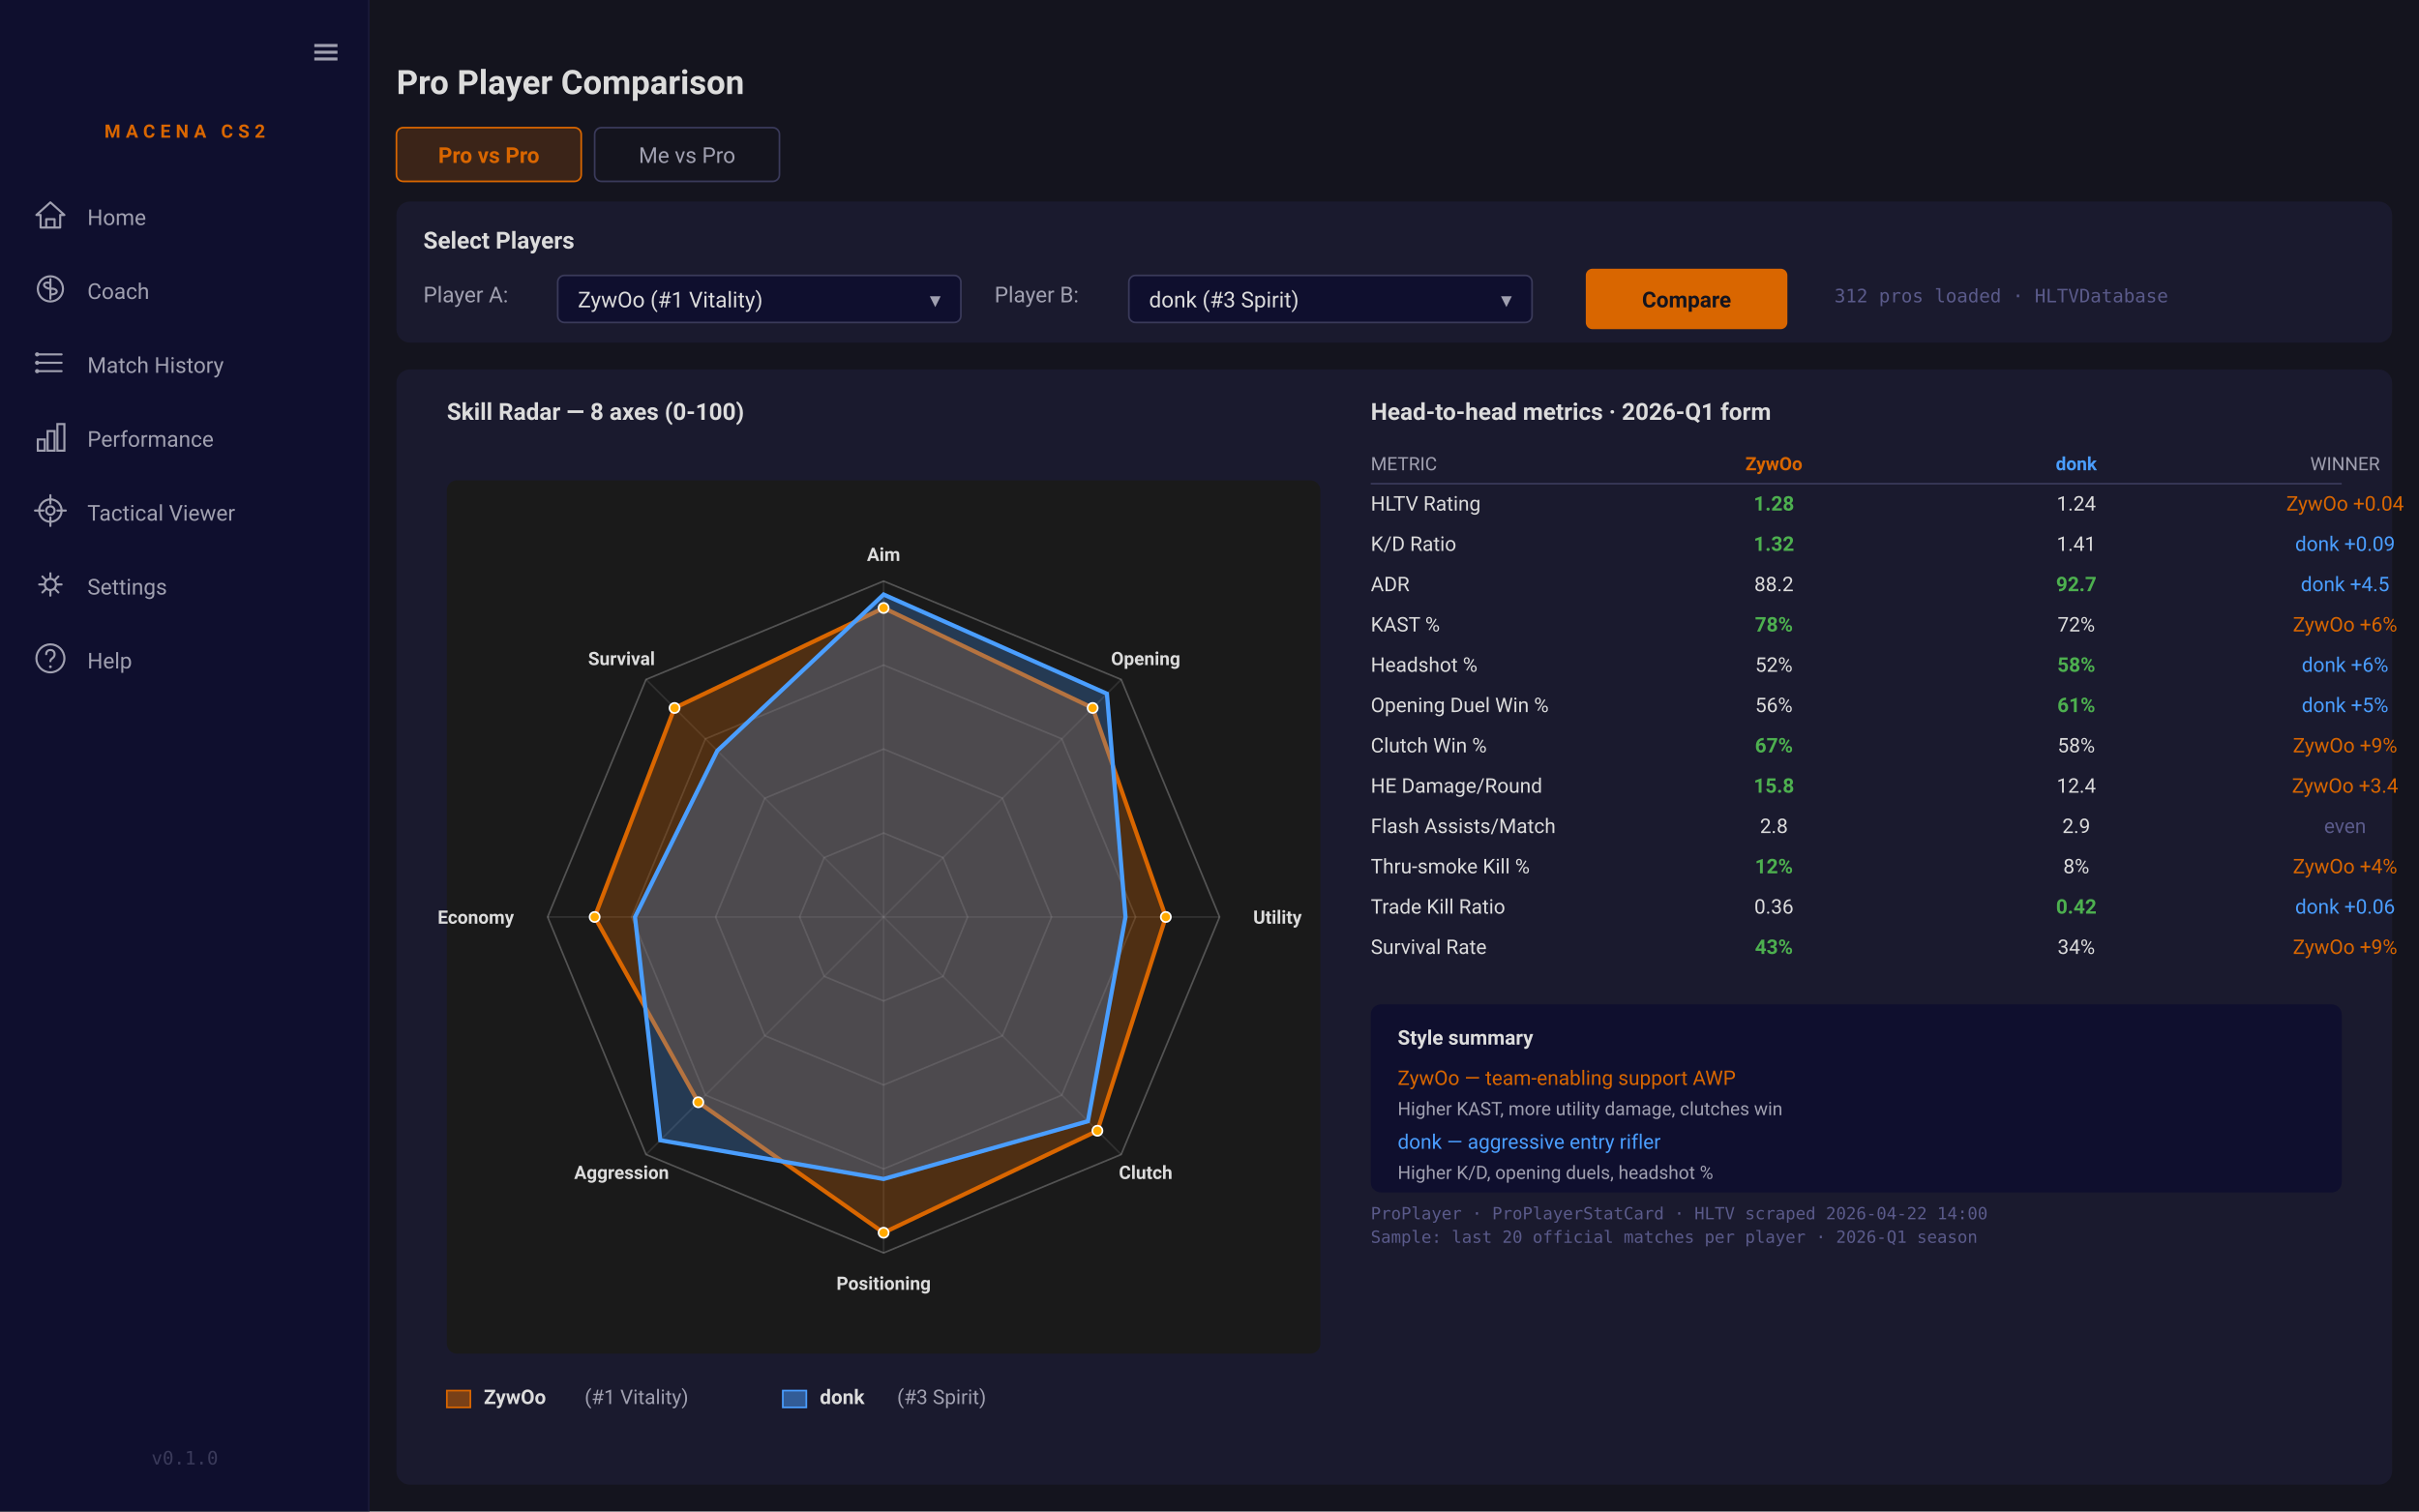
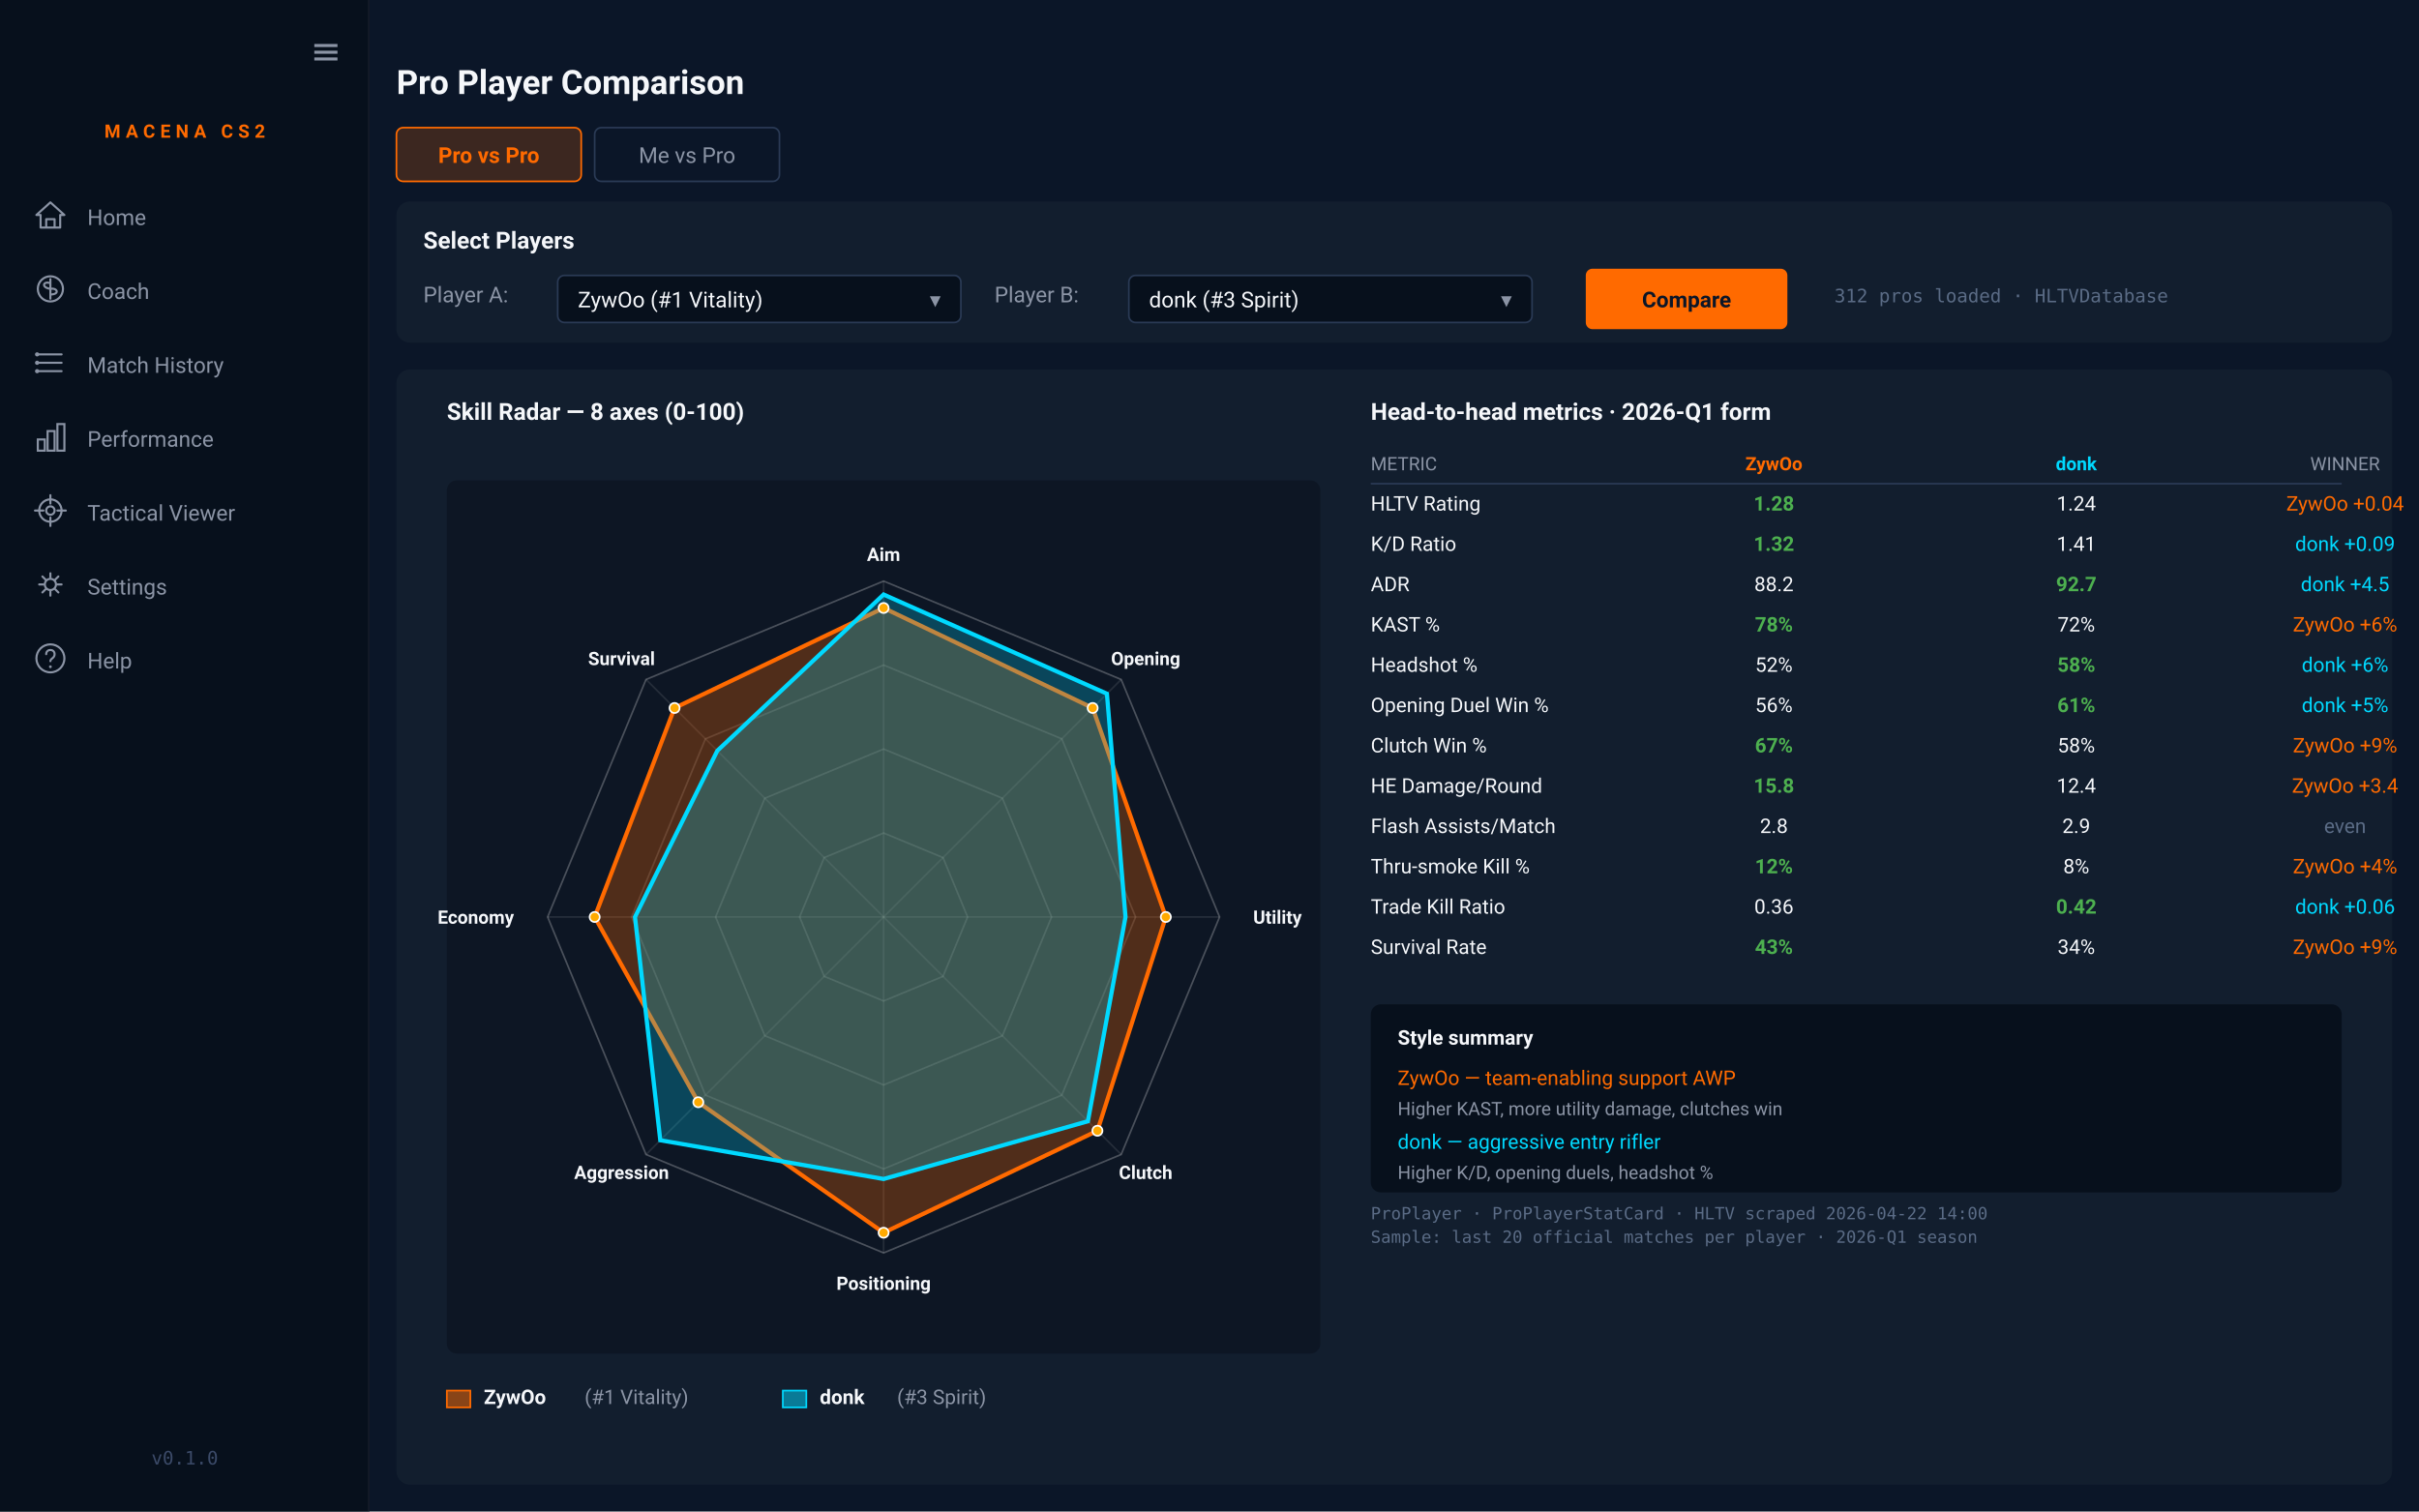
<svg xmlns="http://www.w3.org/2000/svg" viewBox="0 0 1440 900" font-family="Roboto, Inter, system-ui, sans-serif">
  <defs>
    <symbol id="ic-home" viewBox="0 0 24 24">
      <path d="M12 3 L22 12 L19 12 L19 21 L5 21 L5 12 L2 12 Z M9 15 L15 15 L15 21 L9 21 Z" fill="none" stroke="currentColor" stroke-width="1.5" stroke-linejoin="round" />
    </symbol>
    <symbol id="ic-brain" viewBox="0 0 24 24">
      <circle cx="12" cy="12" r="9" fill="none" stroke="currentColor" stroke-width="1.5" />
      <path d="M12 5 L12 19 M12 8 C7 6 5 11 12 12 M12 12 C17 11 19 16 12 16" fill="none" stroke="currentColor" stroke-width="1.5" stroke-linecap="round" />
    </symbol>
    <symbol id="ic-list" viewBox="0 0 24 24">
      <path d="M4 6 L20 6 M4 12 L20 12 M4 18 L20 18" fill="none" stroke="currentColor" stroke-width="1.5" stroke-linecap="round" />
      <circle cx="2.5" cy="6" r="1.5" fill="currentColor" />
      <circle cx="2.5" cy="12" r="1.5" fill="currentColor" />
      <circle cx="2.5" cy="18" r="1.5" fill="currentColor" />
    </symbol>
    <symbol id="ic-chart" viewBox="0 0 24 24">
      <rect x="3" y="14" width="5" height="8" fill="none" stroke="currentColor" stroke-width="1.5" />
      <rect x="10" y="8" width="5" height="14" fill="none" stroke="currentColor" stroke-width="1.5" />
      <rect x="17" y="3" width="5" height="19" fill="none" stroke="currentColor" stroke-width="1.5" />
    </symbol>
    <symbol id="ic-cross" viewBox="0 0 24 24">
      <circle cx="12" cy="12" r="8" fill="none" stroke="currentColor" stroke-width="1.5" />
      <circle cx="12" cy="12" r="3" fill="none" stroke="currentColor" stroke-width="1.5" />
      <path d="M12 1 L12 7 M12 17 L12 23 M1 12 L7 12 M17 12 L23 12" stroke="currentColor" stroke-width="1.5" stroke-linecap="round" />
    </symbol>
    <symbol id="ic-gear" viewBox="0 0 24 24">
      <circle cx="12" cy="12" r="4" fill="none" stroke="currentColor" stroke-width="1.5" />
      <path d="M12 4 L12 7 M12 17 L12 20 M4 12 L7 12 M17 12 L20 12 M6.3 6.3 L8.5 8.5 M15.5 15.5 L17.7 17.7 M6.3 17.7 L8.5 15.5 M15.5 8.5 L17.7 6.3" stroke="currentColor" stroke-width="1.5" stroke-linecap="round" />
    </symbol>
    <symbol id="ic-help" viewBox="0 0 24 24">
      <circle cx="12" cy="12" r="10" fill="none" stroke="currentColor" stroke-width="1.5" />
      <path d="M9 9 C9 5 15 5 15 9 C15 12 12 12 12 14" fill="none" stroke="currentColor" stroke-width="1.5" stroke-linecap="round" />
      <circle cx="12" cy="18" r="1" fill="currentColor" />
    </symbol>
  </defs>
-   <rect width="1440" height="900" fill="#14141e" />
+   <rect width="1440" height="900" fill="#0B1628" />
  <g>
-     <rect width="220" height="900" fill="#0f0f2e" />
+     <rect width="220" height="900" fill="#07101C" />
    <rect x="219" width="1" height="900" fill="rgba(255,255,255,0.05)" />
    <g transform="translate(176,12)">
-       <text x="18" y="26" text-anchor="middle" fill="#a0a0b0" font-size="22">≡</text>
-     </g>
-     <text x="110" y="82" text-anchor="middle" fill="#d96600" font-size="11" letter-spacing="3" font-weight="700">MACENA CS2</text>
+       <text x="18" y="26" text-anchor="middle" fill="#8B94A5" font-size="22">≡</text>
+     </g>
+     <text x="110" y="82" text-anchor="middle" fill="#FF6A00" font-size="11" letter-spacing="3" font-weight="700">MACENA CS2</text>
    <g transform="translate(8,108)" font-size="13">
-       <g color="#a0a0b0">
+       <g color="#8B94A5">
        <g transform="translate(12,10)">
          <use href="#ic-home" width="20" height="20" />
        </g>
-         <text x="44" y="26" fill="#a0a0b0">Home</text>
-       </g>
-       <g transform="translate(0,44)" color="#a0a0b0">
+         <text x="44" y="26" fill="#8B94A5">Home</text>
+       </g>
+       <g transform="translate(0,44)" color="#8B94A5">
        <g transform="translate(12,10)">
          <use href="#ic-brain" width="20" height="20" />
        </g>
-         <text x="44" y="26" fill="#a0a0b0">Coach</text>
-       </g>
-       <g transform="translate(0,88)" color="#a0a0b0">
+         <text x="44" y="26" fill="#8B94A5">Coach</text>
+       </g>
+       <g transform="translate(0,88)" color="#8B94A5">
        <g transform="translate(12,10)">
          <use href="#ic-list" width="20" height="20" />
        </g>
-         <text x="44" y="26" fill="#a0a0b0">Match History</text>
-       </g>
-       <g transform="translate(0,132)" color="#a0a0b0">
+         <text x="44" y="26" fill="#8B94A5">Match History</text>
+       </g>
+       <g transform="translate(0,132)" color="#8B94A5">
        <g transform="translate(12,10)">
          <use href="#ic-chart" width="20" height="20" />
        </g>
-         <text x="44" y="26" fill="#a0a0b0">Performance</text>
-       </g>
-       <g transform="translate(0,176)" color="#a0a0b0">
+         <text x="44" y="26" fill="#8B94A5">Performance</text>
+       </g>
+       <g transform="translate(0,176)" color="#8B94A5">
        <g transform="translate(12,10)">
          <use href="#ic-cross" width="20" height="20" />
        </g>
-         <text x="44" y="26" fill="#a0a0b0">Tactical Viewer</text>
-       </g>
-       <g transform="translate(0,220)" color="#a0a0b0">
+         <text x="44" y="26" fill="#8B94A5">Tactical Viewer</text>
+       </g>
+       <g transform="translate(0,220)" color="#8B94A5">
        <g transform="translate(12,10)">
          <use href="#ic-gear" width="20" height="20" />
        </g>
-         <text x="44" y="26" fill="#a0a0b0">Settings</text>
-       </g>
-       <g transform="translate(0,264)" color="#a0a0b0">
+         <text x="44" y="26" fill="#8B94A5">Settings</text>
+       </g>
+       <g transform="translate(0,264)" color="#8B94A5">
        <g transform="translate(12,10)">
          <use href="#ic-help" width="20" height="20" />
        </g>
-         <text x="44" y="26" fill="#a0a0b0">Help</text>
-       </g>
-     </g>
-     <text x="110" y="872" text-anchor="middle" fill="#3a3a5a" font-size="11" font-family="JetBrains Mono, monospace">v0.1.0</text>
-   </g>
-   <text x="236" y="56" fill="#dcdcdc" font-size="20" font-weight="700">Pro Player Comparison</text>
+         <text x="44" y="26" fill="#8B94A5">Help</text>
+       </g>
+     </g>
+     <text x="110" y="872" text-anchor="middle" fill="#3B4A68" font-size="11" font-family="JetBrains Mono, monospace">v0.1.0</text>
+   </g>
+   <text x="236" y="56" fill="#F5F7FA" font-size="20" font-weight="700">Pro Player Comparison</text>
  <g transform="translate(236,76)">
    <g>
-       <rect width="110" height="32" rx="4" fill="rgba(217,102,0,0.2)" stroke="#d96600" />
-       <text x="55" y="21" text-anchor="middle" fill="#d96600" font-size="13" font-weight="700">Pro vs Pro</text>
+       <rect width="110" height="32" rx="4" fill="rgba(255, 106, 0,0.2)" stroke="#FF6A00" />
+       <text x="55" y="21" text-anchor="middle" fill="#FF6A00" font-size="13" font-weight="700">Pro vs Pro</text>
    </g>
    <g transform="translate(118,0)">
-       <rect width="110" height="32" rx="4" fill="transparent" stroke="#3a3a5a" />
-       <text x="55" y="21" text-anchor="middle" fill="#a0a0b0" font-size="13">Me vs Pro</text>
+       <rect width="110" height="32" rx="4" fill="transparent" stroke="#2A3A55" />
+       <text x="55" y="21" text-anchor="middle" fill="#8B94A5" font-size="13">Me vs Pro</text>
    </g>
  </g>
  <g transform="translate(236,120)">
-     <rect width="1188" height="84" rx="8" fill="#1a1a2e" />
-     <text x="16" y="28" fill="#dcdcdc" font-size="14" font-weight="700">Select Players</text>
+     <rect width="1188" height="84" rx="8" fill="#121E2E" />
+     <text x="16" y="28" fill="#F5F7FA" font-size="14" font-weight="700">Select Players</text>
    <g transform="translate(16,44)" font-size="13">
-       <text y="16" fill="#a0a0b0">Player A:</text>
+       <text y="16" fill="#8B94A5">Player A:</text>
      <g transform="translate(80,0)">
-         <rect width="240" height="28" rx="4" fill="#0f0f2e" stroke="#3a3a5a" />
-         <text x="12" y="19" fill="#dcdcdc">ZywOo (#1 Vitality)</text>
-         <text x="228" y="19" text-anchor="end" fill="#a0a0b0">▾</text>
-       </g>
-       <text x="340" y="16" fill="#a0a0b0">Player B:</text>
+         <rect width="240" height="28" rx="4" fill="#07101C" stroke="#2A3A55" />
+         <text x="12" y="19" fill="#F5F7FA">ZywOo (#1 Vitality)</text>
+         <text x="228" y="19" text-anchor="end" fill="#8B94A5">▾</text>
+       </g>
+       <text x="340" y="16" fill="#8B94A5">Player B:</text>
      <g transform="translate(420,0)">
-         <rect width="240" height="28" rx="4" fill="#0f0f2e" stroke="#3a3a5a" />
-         <text x="12" y="19" fill="#dcdcdc">donk (#3 Spirit)</text>
-         <text x="228" y="19" text-anchor="end" fill="#a0a0b0">▾</text>
+         <rect width="240" height="28" rx="4" fill="#07101C" stroke="#2A3A55" />
+         <text x="12" y="19" fill="#F5F7FA">donk (#3 Spirit)</text>
+         <text x="228" y="19" text-anchor="end" fill="#8B94A5">▾</text>
      </g>
      <g transform="translate(692,-4)">
-         <rect width="120" height="36" rx="4" fill="#d96600" />
-         <text x="60" y="23" text-anchor="middle" fill="#14141e" font-weight="700">Compare</text>
-       </g>
-       <text x="840" y="16" fill="#5a5a8a" font-size="11" font-family="JetBrains Mono, monospace">312 pros loaded · HLTVDatabase</text>
+         <rect width="120" height="36" rx="4" fill="#FF6A00" />
+         <text x="60" y="23" text-anchor="middle" fill="#0B1628" font-weight="700">Compare</text>
+       </g>
+       <text x="840" y="16" fill="#5A6B85" font-size="11" font-family="JetBrains Mono, monospace">312 pros loaded · HLTVDatabase</text>
    </g>
  </g>
  <g transform="translate(236,220)">
-     <rect width="1188" height="664" rx="8" fill="#1a1a2e" />
+     <rect width="1188" height="664" rx="8" fill="#121E2E" />
    <g transform="translate(30,30)">
-       <text fill="#dcdcdc" font-size="14" font-weight="700">Skill Radar — 8 axes (0-100)</text>
+       <text fill="#F5F7FA" font-size="14" font-weight="700">Skill Radar — 8 axes (0-100)</text>
      <g transform="translate(0,36)">
-         <rect width="520" height="520" rx="6" fill="#1a1a1a" />
+         <rect width="520" height="520" rx="6" fill="#0D1624" />
        <g fill="none" stroke="rgba(255,255,255,0.15)" stroke-width="1">
          <polygon points="260,210 295.36,224.64 310,260 295.36,295.36 260,310 224.64,295.36 210,260 224.64,224.64" />
          <polygon points="260,160 330.71,189.29 360,260 330.71,330.71 260,360 189.29,330.71 160,260 189.29,189.29" />
          <polygon points="260,110 366.07,153.93 410,260 366.07,366.07 260,410 153.93,366.07 110,260 153.93,153.93" />
          <polygon points="260,60 401.42,118.58 460,260 401.42,401.42 260,460 118.58,401.42 60,260 118.58,118.58" stroke="rgba(255,255,255,0.25)" />
        </g>
        <g stroke="rgba(255,255,255,0.1)" stroke-width="1">
          <line x1="260" y1="260" x2="260" y2="60" />
          <line x1="260" y1="260" x2="401.42" y2="118.58" />
          <line x1="260" y1="260" x2="460" y2="260" />
          <line x1="260" y1="260" x2="401.42" y2="401.42" />
          <line x1="260" y1="260" x2="260" y2="460" />
          <line x1="260" y1="260" x2="118.58" y2="401.42" />
          <line x1="260" y1="260" x2="60" y2="260" />
          <line x1="260" y1="260" x2="118.58" y2="118.58" />
        </g>
-         <polygon points="260,76 384.45,135.55 428,260 387.28,387.28 260,448 149.69,370.31 88,260 135.55,135.55" fill="rgba(217,102,0,0.28)" stroke="#d96600" stroke-width="2.5" />
-         <polygon points="260,68 392.94,127.06 404,260 381.62,381.62 260,416 127.06,392.94 112,260 161.01,161.01" fill="rgba(74,158,255,0.25)" stroke="#4a9eff" stroke-width="2.5" />
-         <g font-size="11" fill="#dcdcdc" font-weight="600">
+         <polygon points="260,76 384.45,135.55 428,260 387.28,387.28 260,448 149.69,370.31 88,260 135.55,135.55" fill="rgba(255, 106, 0,0.28)" stroke="#FF6A00" stroke-width="2.5" />
+         <polygon points="260,68 392.94,127.06 404,260 381.62,381.62 260,416 127.06,392.94 112,260 161.01,161.01" fill="rgba(0, 217, 255,0.25)" stroke="#00D9FF" stroke-width="2.5" />
+         <g font-size="11" fill="#F5F7FA" font-weight="600">
          <text x="260" y="48" text-anchor="middle">Aim</text>
          <text x="416" y="110" text-anchor="middle">Opening</text>
          <text x="480" y="264" text-anchor="start">Utility</text>
          <text x="416" y="416" text-anchor="middle">Clutch</text>
          <text x="260" y="482" text-anchor="middle">Positioning</text>
          <text x="104" y="416" text-anchor="middle">Aggression</text>
          <text x="40" y="264" text-anchor="end">Economy</text>
          <text x="104" y="110" text-anchor="middle">Survival</text>
        </g>
        <g fill="#ffaa00" stroke="#ffffff" stroke-width="1">
          <circle cx="260" cy="76" r="3" />
          <circle cx="384.45" cy="135.55" r="3" />
          <circle cx="428" cy="260" r="3" />
          <circle cx="387.28" cy="387.28" r="3" />
          <circle cx="260" cy="448" r="3" />
          <circle cx="149.69" cy="370.31" r="3" />
          <circle cx="88" cy="260" r="3" />
          <circle cx="135.55" cy="135.55" r="3" />
        </g>
      </g>
      <g transform="translate(0,588)" font-size="12">
-         <rect x="0" y="-10" width="14" height="10" fill="rgba(217,102,0,0.5)" stroke="#d96600" />
-         <text x="22" y="-2" fill="#dcdcdc" font-weight="700">ZywOo</text>
-         <text x="82" y="-2" fill="#a0a0b0">(#1 Vitality)</text>
-         <rect x="200" y="-10" width="14" height="10" fill="rgba(74,158,255,0.5)" stroke="#4a9eff" />
-         <text x="222" y="-2" fill="#dcdcdc" font-weight="700">donk</text>
-         <text x="268" y="-2" fill="#a0a0b0">(#3 Spirit)</text>
+         <rect x="0" y="-10" width="14" height="10" fill="rgba(255, 106, 0,0.5)" stroke="#FF6A00" />
+         <text x="22" y="-2" fill="#F5F7FA" font-weight="700">ZywOo</text>
+         <text x="82" y="-2" fill="#8B94A5">(#1 Vitality)</text>
+         <rect x="200" y="-10" width="14" height="10" fill="rgba(0, 217, 255,0.5)" stroke="#00D9FF" />
+         <text x="222" y="-2" fill="#F5F7FA" font-weight="700">donk</text>
+         <text x="268" y="-2" fill="#8B94A5">(#3 Spirit)</text>
      </g>
    </g>
    <g transform="translate(580,30)">
-       <text fill="#dcdcdc" font-size="14" font-weight="700">Head-to-head metrics  ·  2026-Q1 form</text>
+       <text fill="#F5F7FA" font-size="14" font-weight="700">Head-to-head metrics  ·  2026-Q1 form</text>
      <g transform="translate(0,30)" font-size="11">
-         <text fill="#a0a0b0">METRIC</text>
-         <text x="240" text-anchor="middle" fill="#d96600" font-weight="700">ZywOo</text>
-         <text x="420" text-anchor="middle" fill="#4a9eff" font-weight="700">donk</text>
-         <text x="580" text-anchor="middle" fill="#a0a0b0">WINNER</text>
-       </g>
-       <line x1="0" y1="38" x2="578" y2="38" stroke="#3a3a5a" />
+         <text fill="#8B94A5">METRIC</text>
+         <text x="240" text-anchor="middle" fill="#FF6A00" font-weight="700">ZywOo</text>
+         <text x="420" text-anchor="middle" fill="#00D9FF" font-weight="700">donk</text>
+         <text x="580" text-anchor="middle" fill="#8B94A5">WINNER</text>
+       </g>
+       <line x1="0" y1="38" x2="578" y2="38" stroke="#2A3A55" />
      <g transform="translate(0,54)" font-size="12">
        <g>
-           <text fill="#dcdcdc">HLTV Rating</text>
+           <text fill="#F5F7FA">HLTV Rating</text>
          <text x="240" text-anchor="middle" fill="#4db04f" font-weight="700">1.28</text>
-           <text x="420" text-anchor="middle" fill="#dcdcdc">1.24</text>
-           <text x="580" text-anchor="middle" fill="#d96600">ZywOo +0.04</text>
+           <text x="420" text-anchor="middle" fill="#F5F7FA">1.24</text>
+           <text x="580" text-anchor="middle" fill="#FF6A00">ZywOo +0.04</text>
        </g>
        <g transform="translate(0,24)">
-           <text fill="#dcdcdc">K/D Ratio</text>
+           <text fill="#F5F7FA">K/D Ratio</text>
          <text x="240" text-anchor="middle" fill="#4db04f" font-weight="700">1.32</text>
-           <text x="420" text-anchor="middle" fill="#dcdcdc">1.41</text>
-           <text x="580" text-anchor="middle" fill="#4a9eff">donk +0.09</text>
+           <text x="420" text-anchor="middle" fill="#F5F7FA">1.41</text>
+           <text x="580" text-anchor="middle" fill="#00D9FF">donk +0.09</text>
        </g>
        <g transform="translate(0,48)">
-           <text fill="#dcdcdc">ADR</text>
-           <text x="240" text-anchor="middle" fill="#dcdcdc">88.2</text>
+           <text fill="#F5F7FA">ADR</text>
+           <text x="240" text-anchor="middle" fill="#F5F7FA">88.2</text>
          <text x="420" text-anchor="middle" fill="#4db04f" font-weight="700">92.7</text>
-           <text x="580" text-anchor="middle" fill="#4a9eff">donk +4.5</text>
+           <text x="580" text-anchor="middle" fill="#00D9FF">donk +4.5</text>
        </g>
        <g transform="translate(0,72)">
-           <text fill="#dcdcdc">KAST %</text>
+           <text fill="#F5F7FA">KAST %</text>
          <text x="240" text-anchor="middle" fill="#4db04f" font-weight="700">78%</text>
-           <text x="420" text-anchor="middle" fill="#dcdcdc">72%</text>
-           <text x="580" text-anchor="middle" fill="#d96600">ZywOo +6%</text>
+           <text x="420" text-anchor="middle" fill="#F5F7FA">72%</text>
+           <text x="580" text-anchor="middle" fill="#FF6A00">ZywOo +6%</text>
        </g>
        <g transform="translate(0,96)">
-           <text fill="#dcdcdc">Headshot %</text>
-           <text x="240" text-anchor="middle" fill="#dcdcdc">52%</text>
+           <text fill="#F5F7FA">Headshot %</text>
+           <text x="240" text-anchor="middle" fill="#F5F7FA">52%</text>
          <text x="420" text-anchor="middle" fill="#4db04f" font-weight="700">58%</text>
-           <text x="580" text-anchor="middle" fill="#4a9eff">donk +6%</text>
+           <text x="580" text-anchor="middle" fill="#00D9FF">donk +6%</text>
        </g>
        <g transform="translate(0,120)">
-           <text fill="#dcdcdc">Opening Duel Win %</text>
-           <text x="240" text-anchor="middle" fill="#dcdcdc">56%</text>
+           <text fill="#F5F7FA">Opening Duel Win %</text>
+           <text x="240" text-anchor="middle" fill="#F5F7FA">56%</text>
          <text x="420" text-anchor="middle" fill="#4db04f" font-weight="700">61%</text>
-           <text x="580" text-anchor="middle" fill="#4a9eff">donk +5%</text>
+           <text x="580" text-anchor="middle" fill="#00D9FF">donk +5%</text>
        </g>
        <g transform="translate(0,144)">
-           <text fill="#dcdcdc">Clutch Win %</text>
+           <text fill="#F5F7FA">Clutch Win %</text>
          <text x="240" text-anchor="middle" fill="#4db04f" font-weight="700">67%</text>
-           <text x="420" text-anchor="middle" fill="#dcdcdc">58%</text>
-           <text x="580" text-anchor="middle" fill="#d96600">ZywOo +9%</text>
+           <text x="420" text-anchor="middle" fill="#F5F7FA">58%</text>
+           <text x="580" text-anchor="middle" fill="#FF6A00">ZywOo +9%</text>
        </g>
        <g transform="translate(0,168)">
-           <text fill="#dcdcdc">HE Damage/Round</text>
+           <text fill="#F5F7FA">HE Damage/Round</text>
          <text x="240" text-anchor="middle" fill="#4db04f" font-weight="700">15.8</text>
-           <text x="420" text-anchor="middle" fill="#dcdcdc">12.4</text>
-           <text x="580" text-anchor="middle" fill="#d96600">ZywOo +3.4</text>
+           <text x="420" text-anchor="middle" fill="#F5F7FA">12.4</text>
+           <text x="580" text-anchor="middle" fill="#FF6A00">ZywOo +3.4</text>
        </g>
        <g transform="translate(0,192)">
-           <text fill="#dcdcdc">Flash Assists/Match</text>
-           <text x="240" text-anchor="middle" fill="#dcdcdc">2.8</text>
-           <text x="420" text-anchor="middle" fill="#dcdcdc">2.9</text>
-           <text x="580" text-anchor="middle" fill="#5a5a8a">even</text>
+           <text fill="#F5F7FA">Flash Assists/Match</text>
+           <text x="240" text-anchor="middle" fill="#F5F7FA">2.8</text>
+           <text x="420" text-anchor="middle" fill="#F5F7FA">2.9</text>
+           <text x="580" text-anchor="middle" fill="#5A6B85">even</text>
        </g>
        <g transform="translate(0,216)">
-           <text fill="#dcdcdc">Thru-smoke Kill %</text>
+           <text fill="#F5F7FA">Thru-smoke Kill %</text>
          <text x="240" text-anchor="middle" fill="#4db04f" font-weight="700">12%</text>
-           <text x="420" text-anchor="middle" fill="#dcdcdc">8%</text>
-           <text x="580" text-anchor="middle" fill="#d96600">ZywOo +4%</text>
+           <text x="420" text-anchor="middle" fill="#F5F7FA">8%</text>
+           <text x="580" text-anchor="middle" fill="#FF6A00">ZywOo +4%</text>
        </g>
        <g transform="translate(0,240)">
-           <text fill="#dcdcdc">Trade Kill Ratio</text>
-           <text x="240" text-anchor="middle" fill="#dcdcdc">0.36</text>
+           <text fill="#F5F7FA">Trade Kill Ratio</text>
+           <text x="240" text-anchor="middle" fill="#F5F7FA">0.36</text>
          <text x="420" text-anchor="middle" fill="#4db04f" font-weight="700">0.42</text>
-           <text x="580" text-anchor="middle" fill="#4a9eff">donk +0.06</text>
+           <text x="580" text-anchor="middle" fill="#00D9FF">donk +0.06</text>
        </g>
        <g transform="translate(0,264)">
-           <text fill="#dcdcdc">Survival Rate</text>
+           <text fill="#F5F7FA">Survival Rate</text>
          <text x="240" text-anchor="middle" fill="#4db04f" font-weight="700">43%</text>
-           <text x="420" text-anchor="middle" fill="#dcdcdc">34%</text>
-           <text x="580" text-anchor="middle" fill="#d96600">ZywOo +9%</text>
+           <text x="420" text-anchor="middle" fill="#F5F7FA">34%</text>
+           <text x="580" text-anchor="middle" fill="#FF6A00">ZywOo +9%</text>
        </g>
      </g>
      <g transform="translate(0,348)">
-         <rect width="578" height="112" rx="6" fill="#0f0f2e" />
-         <text x="16" y="24" fill="#dcdcdc" font-size="12" font-weight="700">Style summary</text>
-         <text x="16" y="48" fill="#d96600" font-size="12">ZywOo — team-enabling support AWP</text>
-         <text x="16" y="66" fill="#a0a0b0" font-size="11">Higher KAST, more utility damage, clutches win</text>
-         <text x="16" y="86" fill="#4a9eff" font-size="12">donk — aggressive entry rifler</text>
-         <text x="16" y="104" fill="#a0a0b0" font-size="11">Higher K/D, opening duels, headshot %</text>
+         <rect width="578" height="112" rx="6" fill="#07101C" />
+         <text x="16" y="24" fill="#F5F7FA" font-size="12" font-weight="700">Style summary</text>
+         <text x="16" y="48" fill="#FF6A00" font-size="12">ZywOo — team-enabling support AWP</text>
+         <text x="16" y="66" fill="#8B94A5" font-size="11">Higher KAST, more utility damage, clutches win</text>
+         <text x="16" y="86" fill="#00D9FF" font-size="12">donk — aggressive entry rifler</text>
+         <text x="16" y="104" fill="#8B94A5" font-size="11">Higher K/D, opening duels, headshot %</text>
      </g>
      <g transform="translate(0,476)">
-         <text fill="#5a5a8a" font-size="10" font-family="JetBrains Mono, monospace">ProPlayer · ProPlayerStatCard · HLTV scraped 2026-04-22 14:00</text>
-         <text y="14" fill="#5a5a8a" font-size="10" font-family="JetBrains Mono, monospace">Sample: last 20 official matches per player · 2026-Q1 season</text>
+         <text fill="#5A6B85" font-size="10" font-family="JetBrains Mono, monospace">ProPlayer · ProPlayerStatCard · HLTV scraped 2026-04-22 14:00</text>
+         <text y="14" fill="#5A6B85" font-size="10" font-family="JetBrains Mono, monospace">Sample: last 20 official matches per player · 2026-Q1 season</text>
      </g>
    </g>
  </g>
</svg>
